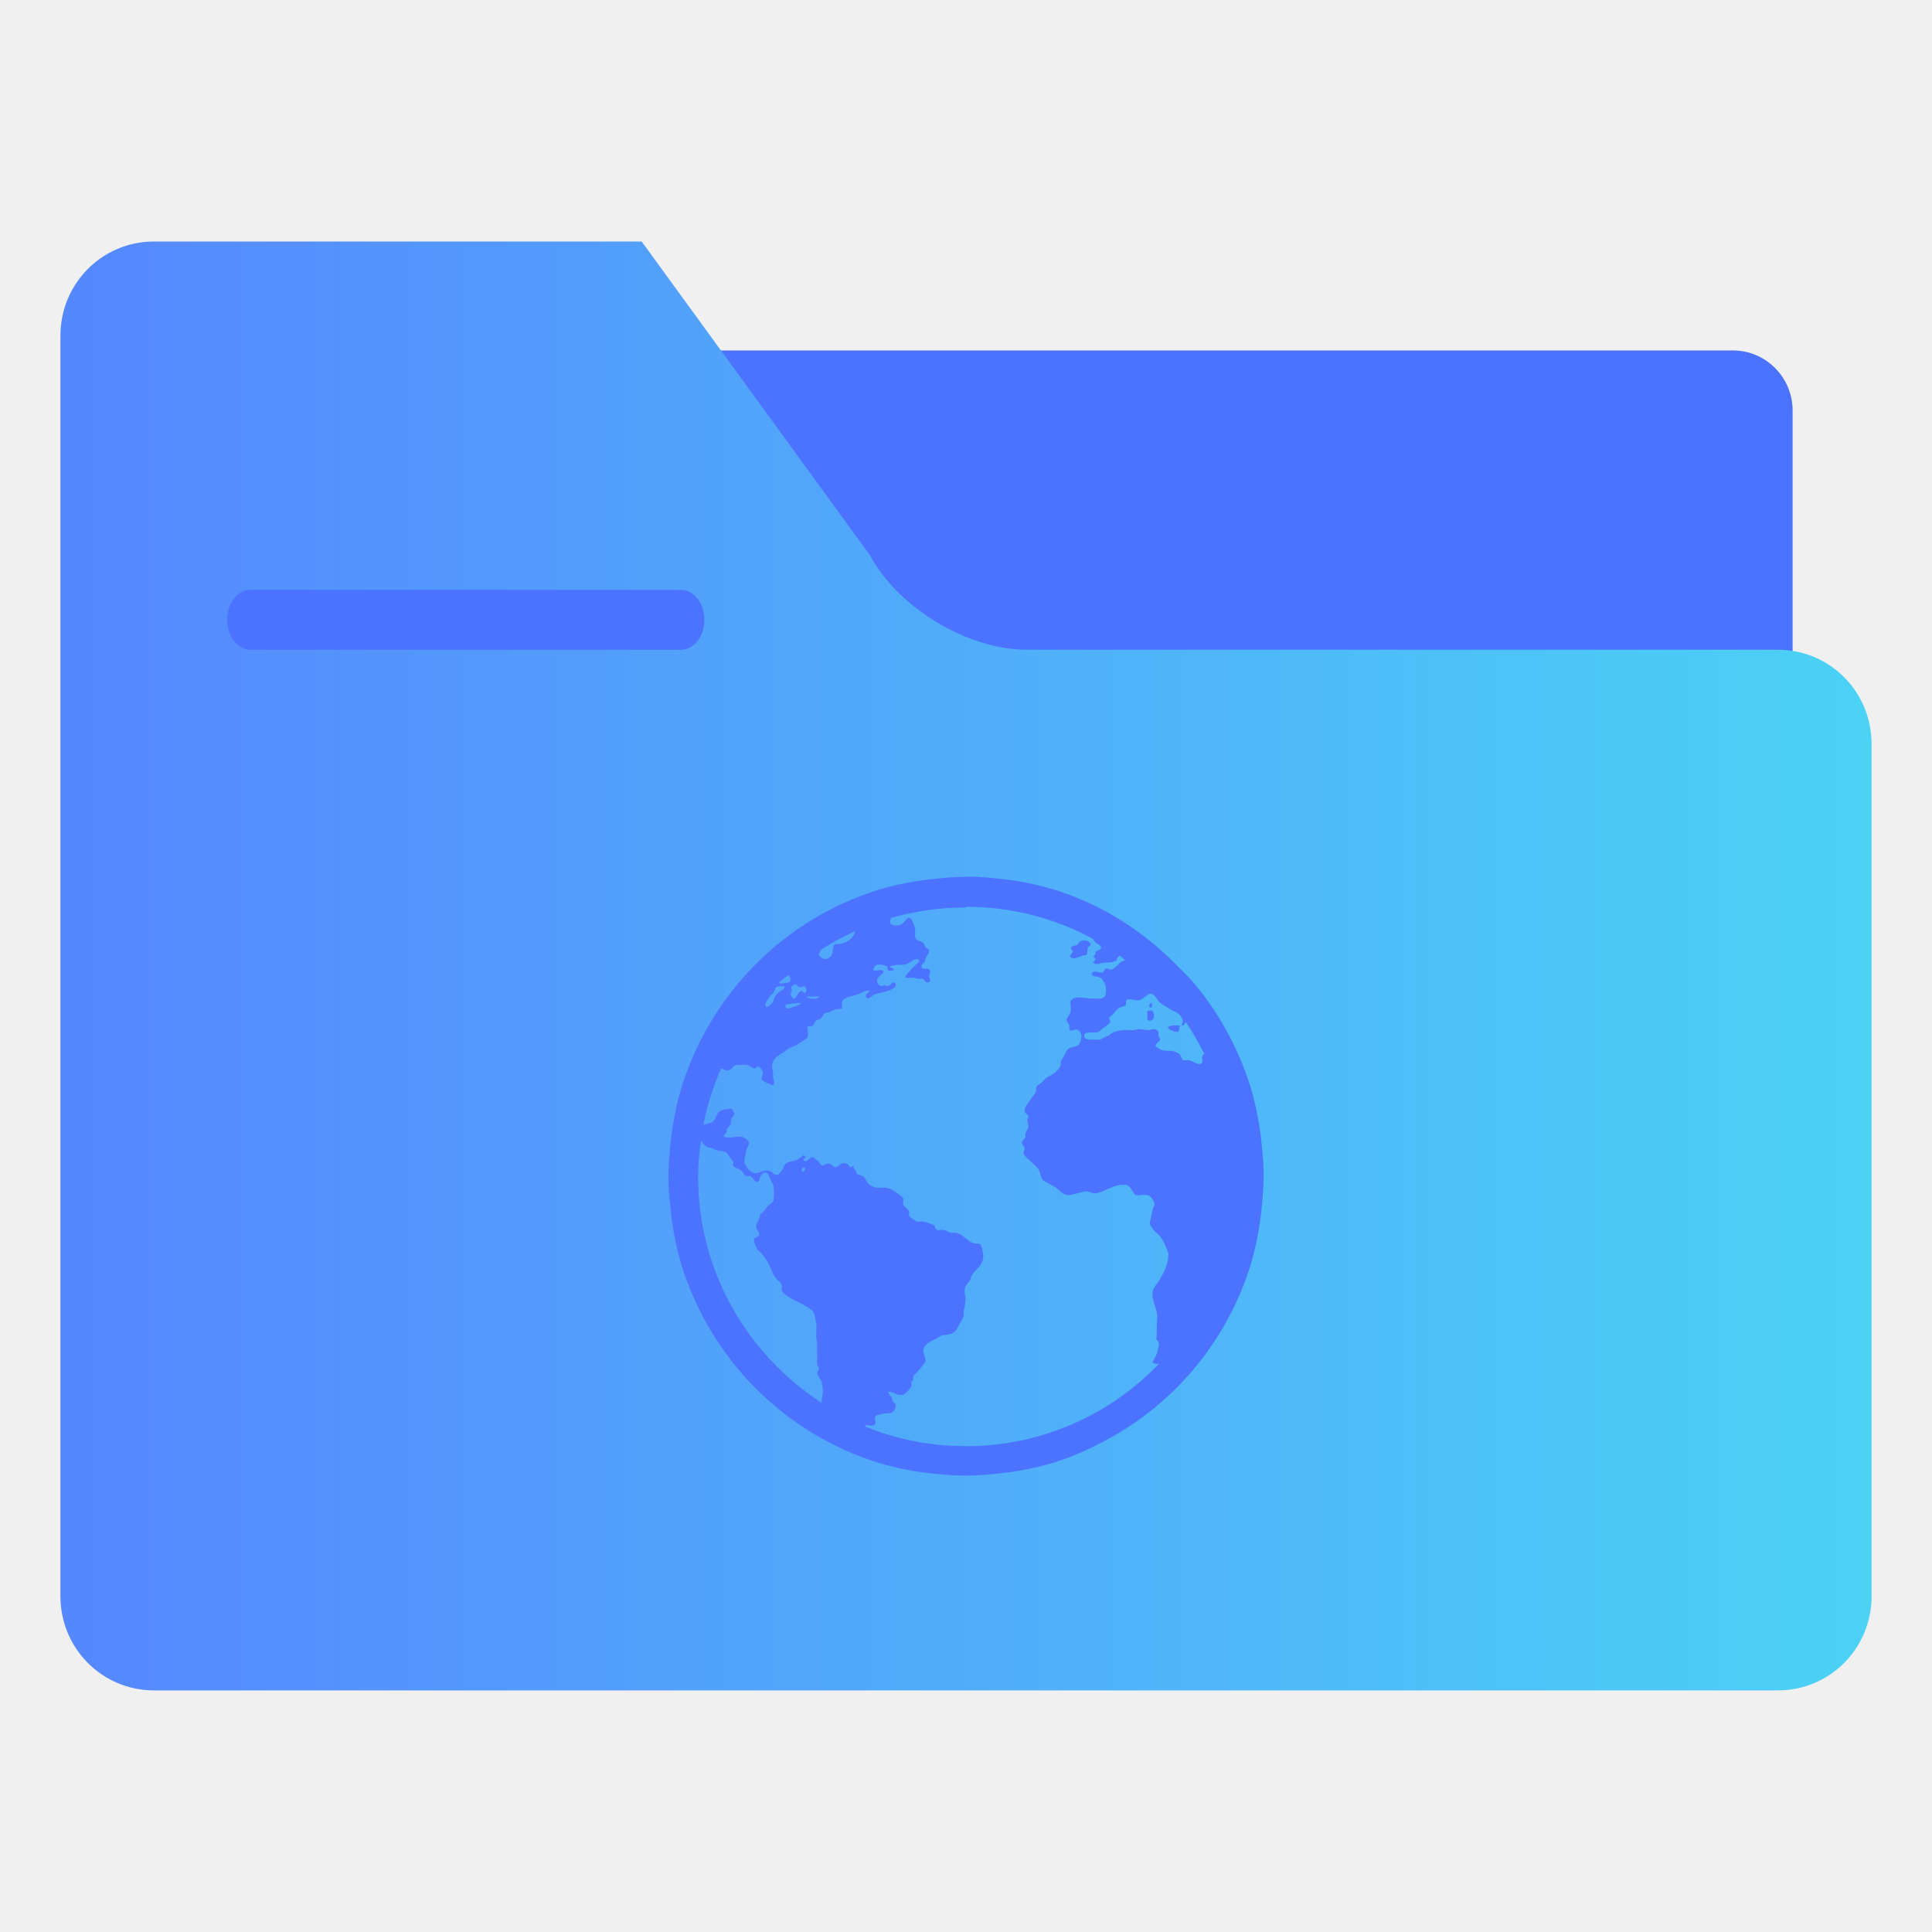
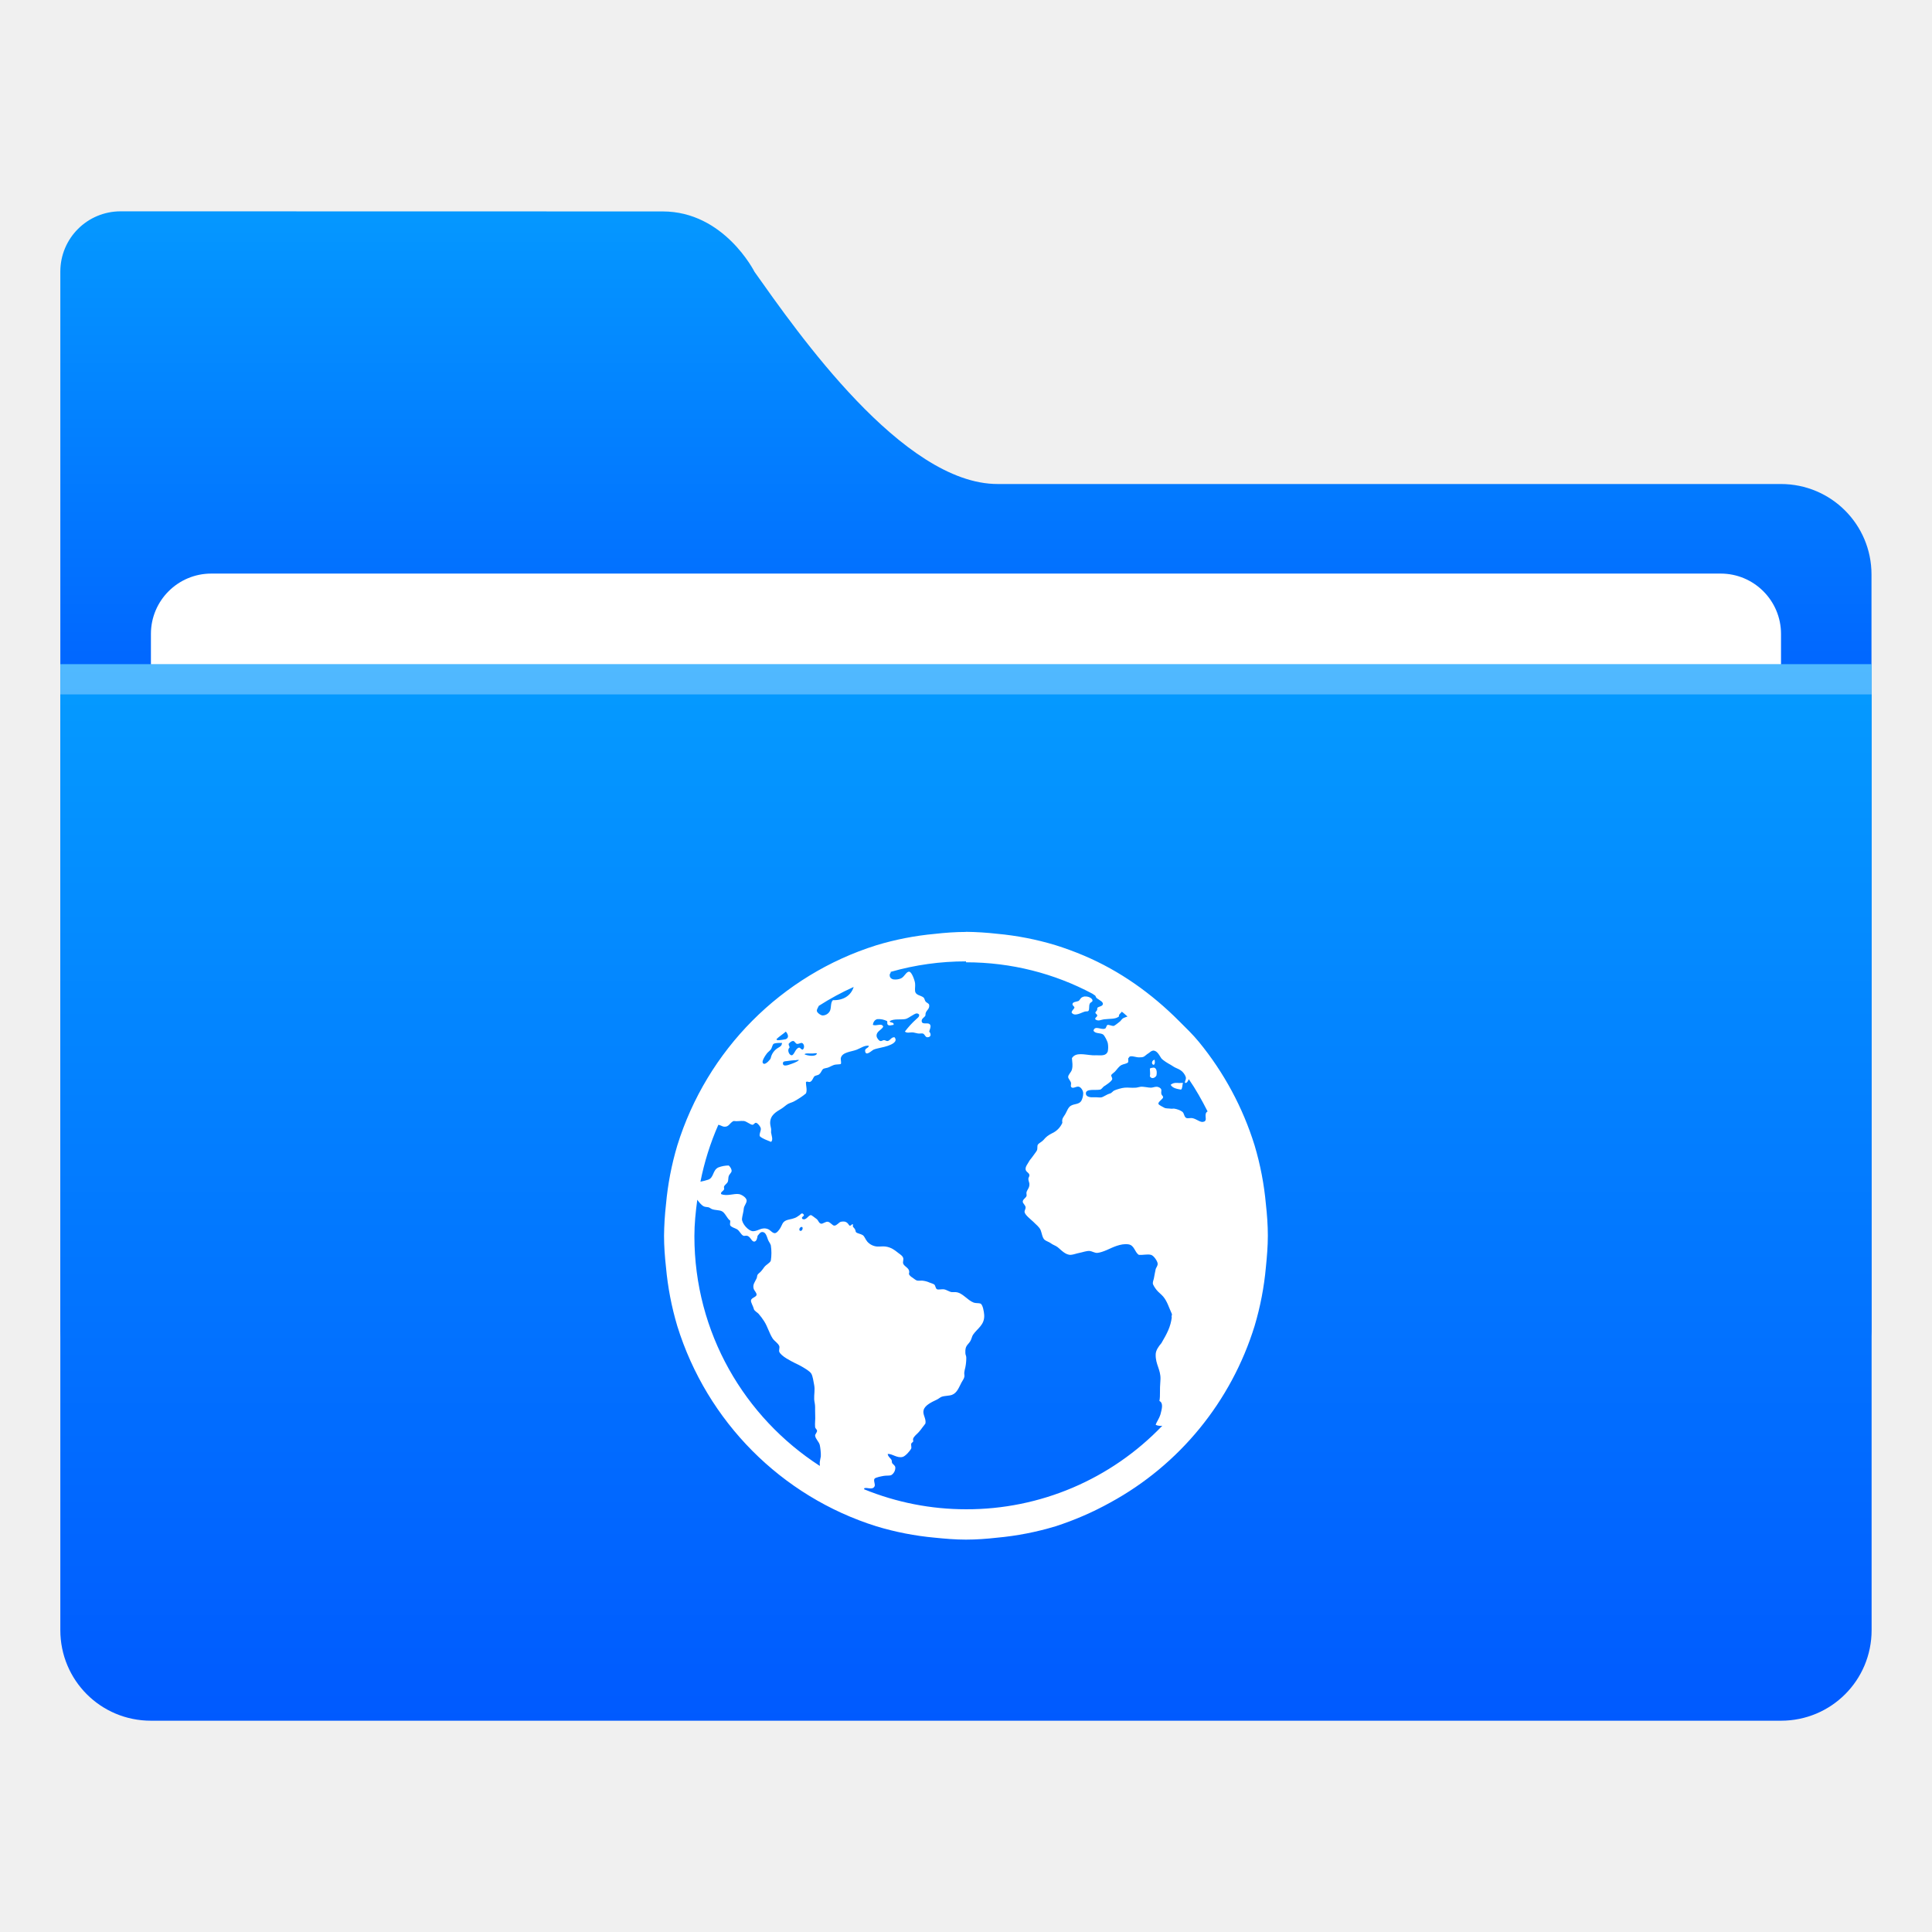
<svg xmlns="http://www.w3.org/2000/svg" width="64" height="64" version="1.1" viewBox="0 0 16.933 16.933">
  <defs>
-     <linearGradient id="linearGradient938" x1="-23.256" x2="-7.173" y1="16.496" y2="16.496" gradientUnits="userSpaceOnUse">
-       <stop stop-color="#5587ff" offset="0" />
-       <stop stop-color="#4bd2f5" offset="1" />
+     <linearGradient id="linearGradient1011" x1="3.969" x2="3.969" y1="-12.171" y2="-6.879" gradientTransform="matrix(1 0 0 .99894 1.0583 14.153)" gradientUnits="userSpaceOnUse">
+       <stop stop-color="#059bff" offset="0" />
+       <stop stop-color="#005aff" offset="1" />
+     </linearGradient>
+     <linearGradient id="linearGradient921" x1="7.937" x2="7.937" y1="1.058" y2="-8.202" gradientTransform="translate(1.0583,14.42)" gradientUnits="userSpaceOnUse">
+       <stop stop-color="#005aff" offset="0" />
+       <stop stop-color="#059bff" offset="1" />
    </linearGradient>
  </defs>
  <g fill="#5e4aa6" stroke-width=".265">
    <circle cx="-330.35" cy="-328.38" r="0" />
    <circle cx="-312.11" cy="-326.25" r="0" />
    <circle cx="-306.02" cy="-333.07" r="0" />
    <circle cx="-308.84" cy="-326.01" r="0" />
    <circle cx="-328.8" cy="-330.45" r="0" />
  </g>
-   <g transform="matrix(.98705 0 0 .99334 .11011 .056365)">
-     <g transform="translate(-28.772,-5.8835)">
-       <g transform="translate(52.452,-2.1464)" fill-rule="evenodd">
-         <rect x="-18.961" y="11.065" width="11.087" height="8.168" ry=".531" fill="#4b73ff" style="paint-order:stroke fill markers" />
-         <path d="m-22.424 10.104c-0.461 0-0.831 0.371-0.831 0.831v11.122c0 0.461 0.371 0.831 0.831 0.831h14.42c0.461 0 0.831-0.371 0.831-0.831v-7.521c-3.35e-4 -0.23-0.093-0.437-0.243-0.587-0.15-0.15-0.358-0.243-0.589-0.243h-6.671c-0.523 0-1.142-0.371-1.389-0.831l-2.029-2.771z" fill="url(#linearGradient938)" style="paint-order:stroke fill markers" />
-       </g>
-       <rect x="30.677" y="11.031" width="4.238" height=".529" rx=".209" ry=".265" fill="#4b73ff" stroke-width=".918" style="paint-order:fill markers stroke" />
-     </g>
-     <path d="m8.466 7.68c-0.091 0-0.183 0.007-0.272 0.017a2.59 2.59 0 0 0-0.512 0.099 2.654 2.654 0 0 0-1.742 1.742 2.59 2.59 0 0 0-0.099 0.512 2.65 2.65 0 0 0-0.017 0.272c0 0.091 0.007 0.183 0.017 0.272a2.59 2.59 0 0 0 0.099 0.512 2.654 2.654 0 0 0 1.742 1.742 2.59 2.59 0 0 0 0.512 0.099c0.089 9e-3 0.181 0.016 0.272 0.016s0.183-0.007 0.272-0.017a2.59 2.59 0 0 0 0.512-0.099 2.699 2.699 0 0 0 0.479-0.207 2.638 2.638 0 0 0 1.264-1.536 2.59 2.59 0 0 0 0.099-0.512c0.009-0.089 0.017-0.181 0.017-0.272 0-0.091-0.007-0.184-0.017-0.272a2.59 2.59 0 0 0-0.099-0.512 2.661 2.661 0 0 0-0.487-0.9c-0.054-0.065-0.114-0.122-0.174-0.182-0.239-0.239-0.518-0.436-0.834-0.57a2.738 2.738 0 0 0-0.248-0.091 2.59 2.59 0 0 0-0.512-0.099 2.725 2.725 0 0 0-0.272-0.017zm0 0.264c0.4 0 0.776 0.098 1.107 0.272 0.009 0.005 0.016 0.012 0.025 0.017 0.007 0.009 5e-3 0.018 0.017 0.025 0.009 0.005 0.017 0.012 0.025 0.017 0.014 0.008 0.028 0.02 0.025 0.033-0.003 0.02-0.036 0.019-0.049 0.033 0.002 0.028-0.009 0.022-0.017 0.041 0.004 0.012 0.015 0.011 0.017 0.025-0.003 0.015-0.022 0.017-0.017 0.033 0.026 0.02 0.05 0.003 0.074 0 0.054-0.007 0.099 8.188e-4 0.132-0.025-0.003-0.021 0.016-0.026 0.025-0.041 0.018 0.012 0.033 0.029 0.05 0.041-0.01 0.004-0.032 0.011-0.041 0.017-0.013 0.009-0.017 0.023-0.033 0.033-0.011 0.007-0.038 0.033-0.05 0.033-0.014 0-0.04-0.012-0.05-0.009-0.014 0.004-0.009 0.027-0.025 0.033-0.032 0.012-0.088-0.031-0.099 0.017 0.013 0.027 0.058 0.018 0.082 0.033 0.015 0.009 0.038 0.058 0.042 0.074a0.194 0.194 0 0 1 0 0.075c-0.015 0.038-0.055 0.034-0.099 0.033-0.012 0-0.022 8.19e-4 -0.033 0-0.074-0.005-0.148-0.029-0.182 0.025 0.003 0.041 0.009 0.063 0 0.099-0.007 0.026-0.034 0.044-0.033 0.066 5.42e-4 0.012 0.022 0.034 0.025 0.05 0.002 0.009-0.004 0.025 0 0.033 0.012 0.024 0.044-0.004 0.066 0 0.021 0.003 0.041 0.034 0.041 0.058a0.151 0.151 0 0 1-0.017 0.066c-0.021 0.032-0.06 0.024-0.091 0.041-0.025 0.014-0.035 0.049-0.05 0.074-0.016 0.027-0.031 0.036-0.025 0.074a0.178 0.178 0 0 1-0.091 0.091 0.261 0.261 0 0 0-0.041 0.025 0.209 0.209 0 0 0-0.033 0.033c-0.017 0.018-0.04 0.027-0.05 0.041-0.007 0.011-8.19e-4 0.035-0.008 0.05-0.011 0.02-0.028 0.037-0.041 0.058-0.006 0.01-0.018 0.021-0.025 0.033-0.015 0.028-0.036 0.05-0.033 0.075 0.003 0.024 0.032 0.029 0.033 0.049 0.002 0.012-0.009 0.021-0.009 0.033 7.8e-4 0.018 0.007 0.027 0.009 0.041 0.003 0.036-0.018 0.05-0.025 0.075-0.003 0.011 0.003 0.024 0 0.033-0.006 0.018-0.033 0.029-0.033 0.05-5.42e-4 0.015 0.023 0.029 0.025 0.05 8.19e-4 0.014-0.011 0.028-0.009 0.041 5e-3 0.026 0.054 0.062 0.074 0.082 0.027 0.027 0.054 0.045 0.066 0.075 0.01 0.024 0.014 0.064 0.033 0.082 0.014 0.013 0.04 0.019 0.058 0.033 0.017 0.013 0.04 0.019 0.058 0.033 0.029 0.023 0.069 0.07 0.115 0.066 0.024-0.002 0.047-0.012 0.074-0.017 0.028-0.005 0.062-0.019 0.091-0.016 0.022 0.003 0.043 0.018 0.066 0.017 0.024-0.002 0.055-0.013 0.082-0.025 0.048-0.021 0.121-0.06 0.19-0.05 0.053 0.008 0.054 0.067 0.091 0.091 0.042 0.003 0.074-0.008 0.107 0 0.025 0.007 0.056 0.054 0.058 0.074 0.003 0.021-0.014 0.037-0.017 0.05-0.007 0.028-0.012 0.065-0.016 0.082-0.004 0.014-0.009 0.027-0.009 0.041 0 0.012 0.02 0.041 0.033 0.058 0.016 0.02 0.039 0.036 0.058 0.058 0.035 0.04 0.05 0.095 0.074 0.149 0.006 0.013-0.006 0.016 0 0.033-0.011 0.081-0.038 0.134-0.091 0.223-0.025 0.029-0.05 0.063-0.05 0.099-0.002 0.086 0.045 0.131 0.042 0.215-0.009 0.112 2.6e-4 0.13-0.009 0.19 0.038 0.019 0.019 0.076 0.009 0.116-0.016 0.047-0.032 0.059-0.042 0.091a0.106 0.106 0 0 0 0.058 0.008 2.376 2.376 0 0 1-1.718 0.727 2.374 2.374 0 0 1-0.892-0.173c-7.91e-4 -5.21e-4 7.99e-4 -0.008 0-0.009 0.025-0.011 0.073 0.019 0.091-0.016 9e-3 -0.017-0.012-0.049 0-0.066 0.009-0.012 0.065-0.022 0.082-0.025 0.026-0.004 0.052 8.19e-4 0.066-0.008a0.075 0.075 0 0 0 0.033-0.066c-0.002-0.014-0.014-0.021-0.025-0.033-0.009-0.011-0.003-0.024-0.009-0.033-0.011-0.017-0.028-0.025-0.033-0.05 0.035-0.007 0.082 0.039 0.132 0.025 0.024-0.007 0.063-0.052 0.074-0.074 0.003-0.007-0.004-0.033 0-0.041 0.004-0.009 0.015-0.012 0.016-0.017 0.003-0.013-0.003-0.017 0-0.025 0.009-0.025 0.035-0.04 0.05-0.058 0.011-0.013 0.023-0.027 0.033-0.041 0.011-0.015 0.017-0.02 0.025-0.033 0.007-0.044-0.027-0.077-0.016-0.116 0.011-0.043 0.074-0.071 0.115-0.091 0.015-0.007 0.029-0.02 0.042-0.025 0.029-0.01 0.064-0.007 0.091-0.017 0.045-0.016 0.061-0.066 0.083-0.107 0.011-0.019 0.023-0.036 0.025-0.05 0.003-0.012-0.003-0.027 0-0.041 0.003-0.014 0.004-0.025 0.009-0.041a0.42 0.42 0 0 0 0.008-0.083c0-0.019-0.008-0.024-0.008-0.041-0.003-0.062 0.018-0.065 0.041-0.099 0.012-0.017 0.017-0.046 0.025-0.058 0.039-0.058 0.104-0.086 0.099-0.173-0.002-0.029-0.012-0.09-0.033-0.099-0.012-0.005-0.04-0.002-0.058-0.008-0.057-0.021-0.098-0.086-0.157-0.091-0.012-5.2e-4 -0.019 5.42e-4 -0.033 0-0.023-5.2e-4 -0.048-0.022-0.074-0.025-0.016-0.002-0.048 0.005-0.058 0-0.015-0.007-0.013-0.033-0.025-0.041-0.01-0.007-0.026-0.011-0.041-0.017a0.197 0.197 0 0 0-0.066-0.016c-0.009-5.41e-4 -0.032 0.002-0.041 0-0.015-0.003-0.027-0.016-0.041-0.025-0.017-0.011-0.026-0.018-0.033-0.033 0.016-0.052-0.039-0.061-0.05-0.091-5e-3 -0.014 5e-3 -0.037 0-0.05-0.006-0.018-0.021-0.026-0.041-0.041-0.034-0.027-0.066-0.052-0.116-0.058-0.022-0.003-0.048 0.002-0.074 0a0.129 0.129 0 0 1-0.083-0.041c-0.02-0.024-0.024-0.047-0.041-0.058-0.017-0.011-0.046-0.014-0.058-0.025-5e-3 -0.005-0.003-0.014-0.009-0.025-0.009-0.017-0.027-0.02-0.016-0.041-0.019-0.009-0.012 0.012-0.033 0.009-0.018-0.026-0.032-0.041-0.074-0.033-0.019 0.004-0.035 0.033-0.058 0.033-0.018 5.42e-4 -0.033-0.03-0.058-0.033-0.018-0.003-0.045 0.02-0.058 0.017-0.021-0.003-0.023-0.029-0.041-0.041-0.014-0.009-0.042-0.034-0.049-0.033-0.024 5.42e-4 -0.041 0.051-0.074 0.033-0.016-0.021 0.028-0.022 0.009-0.041-0.015-0.014-0.022 7.8e-4 -0.033 0.009-0.013 9e-3 -0.026 0.02-0.042 0.025-0.033 0.013-0.057 0.011-0.082 0.025-0.024 0.013-0.027 0.033-0.041 0.058-0.011 0.02-0.033 0.049-0.05 0.05-0.02 0.002-0.04-0.025-0.058-0.033-0.056-0.024-0.087 0.016-0.132 0.017-0.042 5.2e-4 -0.101-0.067-0.099-0.107 0.002-0.025 0.013-0.061 0.016-0.091 0.003-0.024 0.024-0.044 0.025-0.066 5.33e-4 -0.029-0.047-0.054-0.066-0.058-0.045-0.008-0.106 0.02-0.157 0-0.009-0.016 0.019-0.025 0.025-0.041 0.003-0.009-0.003-0.015 0-0.025 0.006-0.015 0.026-0.025 0.033-0.041 5e-3 -0.012 0.003-0.034 0.008-0.05 0.007-0.017 0.023-0.029 0.025-0.041 0.002-0.016-0.012-0.039-0.025-0.049a0.257 0.257 0 0 0-0.091 0.016c-0.052 0.024-0.038 0.091-0.091 0.108-0.018 0.006-0.046 0.013-0.066 0.016a2.354 2.354 0 0 1 0.157-0.495c0.018 0.003 0.034 0.015 0.05 0.017 0.044 0.003 0.046-0.03 0.082-0.05 0.038 0.005 0.057-0.003 0.091 0 0.023 0.003 0.056 0.032 0.074 0.033 0.015 5.32e-4 0.018-0.019 0.033-0.017 0.015 0.003 0.039 0.033 0.041 0.05 0.003 0.022-0.015 0.042-0.009 0.066 0.023 0.023 0.067 0.036 0.099 0.05 0.021-0.017 0.003-0.058 0-0.083-5.24e-4 -0.011 0.002-0.023 0-0.033-0.003-0.017-0.008-0.035-0.008-0.05 0-0.069 0.053-0.097 0.099-0.124 0.02-0.012 0.04-0.033 0.058-0.041 0.024-0.012 0.038-0.013 0.058-0.025 0.037-0.021 0.071-0.043 0.099-0.066 0.013-0.031-0.002-0.068 0-0.099 0.013-0.008 0.019 0.002 0.033 0 0.022-0.005 0.029-0.037 0.041-0.05 0.007-0.007 0.033-0.009 0.041-0.016 0.022-0.017 0.022-0.042 0.041-0.05 0.007-0.003 0.022-0.005 0.033-0.008 0.015-0.004 0.035-0.017 0.058-0.025 0.015-0.005 0.052-0.003 0.058-0.008 0.007-0.007-0.002-0.039 0-0.05 0.011-0.054 0.092-0.056 0.14-0.074 0.034-0.013 0.07-0.04 0.107-0.033-0.007 0.026-0.039 0.019-0.033 0.05 0.008 0.044 0.059-0.011 0.074-0.017 0.029-0.012 0.085-0.019 0.124-0.033 0.034-0.012 0.09-0.035 0.058-0.074-0.026-0.002-0.035 0.024-0.058 0.033-0.016 0.002-0.02-0.007-0.033-0.008-0.013-5.404e-4 -0.02 0.011-0.033 0.008-0.013-0.002-0.031-0.026-0.033-0.041-5e-3 -0.04 0.041-0.053 0.058-0.083-0.011-0.036-0.06-0.002-0.091-0.016 0.003-0.022 0.016-0.045 0.041-0.05a0.163 0.163 0 0 1 0.082 0.017c0.007 0.006-0.003 0.023 0.008 0.033 0.013 0.011 0.033 0.002 0.05 0 0.006-0.027-0.038-0.015-0.033-0.033 0.033-0.021 0.092-0.011 0.132-0.017 0.023-0.003 0.045-0.022 0.066-0.033 0.019-0.011 0.038-0.026 0.058-0.008 0.006 0.02-0.014 0.031-0.025 0.041-0.037 0.033-0.07 0.07-0.099 0.108 0.018 0.017 0.044 0.005 0.074 0.008 0.012 0.002 0.029 0.007 0.041 0.009 0.015 0.002 0.03-0.002 0.041 0 0.02 0.005 0.021 0.033 0.041 0.033 0.033 0 0.035-0.027 0.016-0.05 0.006-0.022 0.017-0.042 0.009-0.058-0.015-0.03-0.071 0.005-0.074-0.033-0.002-0.024 0.025-0.031 0.033-0.05-0.003-0.046 0.038-0.049 0.033-0.091-0.003-0.017-0.021-0.017-0.033-0.033-0.006-0.009-0.009-0.027-0.016-0.033-0.025-0.021-0.071-0.018-0.074-0.058-0.002-0.024 0.003-0.04 0-0.066-0.003-0.024-0.028-0.094-0.049-0.099-0.027-0.006-0.042 0.043-0.074 0.058a0.13 0.13 0 0 1-0.066 0.009c-0.012-0.002-0.032-0.011-0.033-0.033-0.002-0.013 0.003-0.017 0.008-0.025 0.002-0.002-0.002-0.007 0-0.008a2.397 2.397 0 0 1 0.661-0.091zm-0.983 0.215c-0.023 0.075-0.091 0.118-0.182 0.115-0.022 0.021-0.013 0.062-0.025 0.091a0.073 0.073 0 0 1-0.066 0.041c-0.018-0.002-0.05-0.025-0.05-0.041 0-0.014 0.013-0.029 0.017-0.041a2.358 2.358 0 0 1 0.305-0.165zm2.023 0.082a0.072 0.072 0 0 0-0.025 0.008c-0.018 0.011-0.019 0.028-0.033 0.033-0.02 0.007-0.047 0.007-0.05 0.025-0.003 0.015 0.017 0.02 0.017 0.033-0.007 0.018-0.021 0.02-0.025 0.041 0.025 0.04 0.085 5.331e-4 0.116-0.008 0.013-0.004 0.026 0.002 0.033-0.008 0.008-0.013 0.002-0.04 0.009-0.058 0.007-0.02 0.027-0.015 0.025-0.033-0.002-0.018-0.036-0.036-0.066-0.033zm-2.618 0.305c0.018 0.021 0.033 0.052 0 0.066-5e-3 0.002-0.063 0.011-0.074 0.009-0.003-5.24e-4 -5e-3 -0.006-0.008-0.009 0.025-0.025 0.056-0.042 0.082-0.066zm0.066 0.083c0.012 5.331e-4 0.02 0.024 0.033 0.025 0.013 0.002 0.034-0.011 0.042-0.008 0.02 0.005 0.027 0.043 0.008 0.058-0.016 0.002-0.021-0.019-0.033-0.017-0.033 0.006-0.042 0.068-0.066 0.066-0.023-0.003-0.04-0.049-0.017-0.066 5.24e-4 -0.014-0.009-0.019-0.008-0.033 0.007-0.009 0.022-0.026 0.041-0.025zm-0.107 0.016c0.007 0 0.006-0.002 0.008 0-0.003 0.026-0.013 0.029-0.033 0.041a0.135 0.135 0 0 0-0.066 0.091c-0.003 0.013-0.041 0.053-0.058 0.05-0.038-0.008 0.016-0.08 0.025-0.091 0.01-0.012 0.022-0.02 0.033-0.033 0.011-0.013 0.014-0.042 0.025-0.05 0.012-0.008 0.046-0.009 0.066-0.008zm3.254 0.066c0.038-0.003 0.057 0.043 0.074 0.066 0.015 0.019 0.059 0.045 0.083 0.058 0.013 0.007 0.026 0.018 0.042 0.025 0.016 0.006 0.039 0.016 0.058 0.033 0.018 0.017 0.033 0.042 0.033 0.058 5.42e-4 0.016-0.011 0.027-0.008 0.041 0.017 0.003 0.025-0.014 0.033-0.033 0.062 0.089 0.115 0.184 0.165 0.281a0.031 0.031 0 0 0-0.017 0.025c-5e-3 0.027 0.016 0.061-0.025 0.066-0.026 0.003-0.056-0.025-0.091-0.033-0.014-0.003-0.038 0.003-0.05 0-0.026-0.009-0.018-0.042-0.041-0.058a0.185 0.185 0 0 0-0.066-0.025c-0.013-0.002-0.02 0.002-0.033 0-0.016-0.003-0.044 0-0.058-0.009-0.013-0.008-0.046-0.022-0.05-0.033-5e-3 -0.018 0.04-0.043 0.041-0.058 8.19e-4 -0.012-0.014-0.016-0.016-0.033-0.002-0.011 0.003-0.026 0-0.033-0.003-0.013-0.022-0.024-0.041-0.025-0.017 0-0.034 0.008-0.049 0.008-0.021 5.25e-4 -0.065-0.011-0.091-0.008-0.016 0.002-0.026 0.007-0.041 0.008-0.042 0.003-0.066-0.003-0.099 0-0.024 0.002-0.069 0.015-0.091 0.025-0.011 0.005-0.018 0.017-0.033 0.025-0.007 0.003-0.016 0.004-0.025 0.009-0.013 0.006-0.037 0.021-0.05 0.025-0.018 0.005-0.04-0.002-0.074 0-0.025 0.002-0.066-0.003-0.066-0.033-5.2e-4 -0.045 0.082-0.025 0.124-0.033 0.016-0.003 0.022-0.022 0.041-0.033 9e-3 -0.005 0.016-0.011 0.025-0.017 0.015-0.01 0.039-0.03 0.041-0.041 0.002-0.011-0.01-0.025-0.009-0.033 0.002-0.01 0.02-0.02 0.033-0.033 0.02-0.02 0.033-0.045 0.058-0.058 0.017-0.009 0.05-0.011 0.058-0.025 0.002-0.015-5.42e-4 -0.019 0-0.033 0.011-0.009 0.007-0.015 0.017-0.016 0.026-0.006 0.052 0.01 0.082 0.008 0.013-5.24e-4 0.027 8.19e-4 0.041-0.008 0.012-0.008 0.022-0.019 0.033-0.025 0.013-0.007 0.026-0.024 0.041-0.025zm-3.031 0.025c0.007-8.19e-4 0.017 7.95e-4 0.025 0 0.011-5.33e-4 0.021 0 0.033 0s0.028-0.005 0.033 0c-0.008 0.032-0.082 0.02-0.108 0.008 7.91e-4 -0.006 0.01-0.007 0.017-0.008zm-0.091 0.058c0.008 0 0.016-0.003 0.025 0-0.022 0.019-0.053 0.029-0.091 0.041-0.018 0.006-0.046 0.012-0.05-0.008-0.003-0.025 0.017-0.022 0.033-0.025 0.021-0.003 0.058-0.008 0.083-0.008zm3.13 0c-0.016 0.005-0.024 0.037 0 0.041 0.011-0.007 0.011-0.021 0.008-0.041-0.007-0.006-0.003-0.002-0.008 0zm-0.009 0.066c-0.007 0.003-0.016-5.32e-4 -0.025 0.008 5.43e-4 0.027 5e-3 0.042 0 0.066 0.015 0.03 0.05 0.012 0.058-0.008 0.009-0.05-0.01-0.072-0.033-0.066zm0.207 0.132a0.071 0.071 0 0 0-0.05 0.016c0.018 0.029 0.051 0.034 0.091 0.041 0.014-0.011 0.01-0.04 0.017-0.058-0.017 0-0.029 0.002-0.05 0h-0.008zm-4.195 1.015c0.017 0.022 0.035 0.047 0.058 0.058 0.012 0.006 0.026 0.005 0.041 0.008 0.012 0.003 0.021 0.013 0.033 0.017 0.025 0.009 0.062 0.007 0.082 0.017 0.031 0.013 0.048 0.067 0.074 0.082 0.002 0.015-5e-3 0.03 0 0.041 0.012 0.017 0.038 0.022 0.058 0.033 0.025 0.014 0.035 0.047 0.058 0.058 0.008 0.003 0.021-0.003 0.033 0 0.032 0.009 0.039 0.058 0.066 0.05 0.018-0.005 0.022-0.033 0.025-0.05 0.012-0.013 0.022-0.033 0.041-0.033 0.03-5.2e-4 0.039 0.037 0.05 0.066 0.006 0.016 0.02 0.032 0.025 0.05a0.433 0.433 0 0 1 0 0.132c-0.007 0.022-0.04 0.034-0.058 0.058-0.009 0.012-0.018 0.025-0.025 0.033-0.012 0.015-0.024 0.02-0.033 0.033-5e-3 0.007-0.004 0.023-0.009 0.033-0.014 0.031-0.037 0.054-0.025 0.091 5e-3 0.015 0.025 0.032 0.025 0.05 0 0.021-0.046 0.026-0.049 0.049-0.003 0.017 0.02 0.052 0.025 0.074 0.003 0.017 0.031 0.03 0.041 0.042 0.017 0.019 0.034 0.042 0.05 0.066 0.03 0.047 0.044 0.103 0.074 0.149 0.016 0.024 0.048 0.041 0.058 0.066 5e-3 0.012-5e-3 0.038 0 0.05 0.017 0.039 0.101 0.08 0.14 0.099 0.018 0.009 0.033 0.015 0.05 0.025 0.026 0.015 0.078 0.044 0.091 0.066 0.012 0.02 0.019 0.067 0.025 0.099 0.007 0.042-0.002 0.078 0 0.124 0.002 0.025 0.008 0.041 0.008 0.066 0 0.009 5.33e-4 0.024 0 0.033-5.24e-4 0.03 0.003 0.061 0 0.091a0.344 0.344 0 0 0 0 0.049c0.002 0.015 0.016 0.02 0.017 0.033 8.19e-4 0.014-0.018 0.03-0.017 0.042 0.003 0.03 0.035 0.055 0.041 0.082 5e-3 0.022 0.011 0.073 0.009 0.099-0.003 0.014-0.007 0.034-0.009 0.05-0.002 0.012 0.002 0.022 0 0.033-0.658-0.423-1.098-1.157-1.098-1.998 0-0.108 0.011-0.21 0.025-0.314zm0.908 0.24c0.023-0.011 0.019 0.03 0 0.033-0.018 0.003-0.017-0.025 0-0.033z" color="#000000" fill="#4b73ff" stroke-width=".264" />
+   <g transform="translate(-.5293 -.39686)">
+     <path d="m1.587 2.249c-0.293 0-0.529 0.236-0.529 0.529v9.261c0 0.293 0.236 0.529 0.529 0.529h14.816c0.293 0 0.529-0.236 0.529-0.529v-6.607c0-0.22-0.089-0.418-0.232-0.561s-0.342-0.232-0.562-0.232h-6.865c-0.832 0-1.756-1.331-2.131-1.86 0 0-0.265-0.529-0.804-0.529z" fill="url(#linearGradient1011)" />
+     <rect x="1.852" y="5.424" width="14.287" height="9.619" ry=".529" fill="#fff" />
+     <path d="m1.058 6.218v8.466c0 0.44 0.354 0.794 0.794 0.794h14.287c0.44 0 0.794-0.354 0.794-0.794v-8.466z" fill="url(#linearGradient921)" />
+     <rect x="1.058" y="6.218" width="15.875" height=".265" fill="#fff" opacity=".3" />
  </g>
+   <path d="m8.466 8.168c-0.092 0-0.184 0.007-0.273 0.017a2.593 2.609 0 0 0-0.513 0.1 2.658 2.675 0 0 0-1.744 1.755 2.593 2.609 0 0 0-0.099 0.516 2.654 2.671 0 0 0-0.017 0.275c0 0.092 0.007 0.185 0.017 0.275a2.593 2.609 0 0 0 0.099 0.516 2.658 2.675 0 0 0 1.744 1.755 2.593 2.609 0 0 0 0.513 0.1c0.089 9e-3 0.181 0.017 0.273 0.017 0.092 0 0.184-0.007 0.273-0.017a2.593 2.609 0 0 0 0.513-0.1 2.703 2.72 0 0 0 0.479-0.208 2.641 2.658 0 0 0 1.265-1.548 2.593 2.609 0 0 0 0.099-0.516c0.009-0.09 0.017-0.182 0.017-0.275 0-0.092-0.007-0.185-0.017-0.275a2.593 2.609 0 0 0-0.099-0.516 2.664 2.681 0 0 0-0.488-0.907c-0.054-0.066-0.114-0.123-0.174-0.183-0.239-0.24-0.518-0.44-0.835-0.574a2.742 2.759 0 0 0-0.248-0.091 2.593 2.609 0 0 0-0.513-0.1 2.729 2.746 0 0 0-0.273-0.017zm0 0.266c0.4 0 0.777 0.099 1.108 0.275 0.009 0.005 0.016 0.012 0.025 0.017 0.007 0.009 0.005 0.018 0.017 0.025 0.009 0.005 0.017 0.012 0.025 0.017 0.014 0.008 0.028 0.02 0.025 0.033-0.003 0.02-0.036 0.019-0.049 0.033 0.002 0.028-0.01 0.023-0.017 0.042 0.004 0.012 0.015 0.011 0.017 0.025-0.003 0.015-0.022 0.017-0.017 0.033 0.026 0.02 0.05 0.003 0.075 0 0.054-0.007 0.099 8.251e-4 0.132-0.025-0.003-0.021 0.016-0.027 0.025-0.042 0.018 0.012 0.033 0.029 0.05 0.042-0.01 0.004-0.032 0.011-0.041 0.017-0.013 0.009-0.017 0.023-0.033 0.033-0.011 0.007-0.038 0.033-0.05 0.033-0.014 0-0.04-0.012-0.05-0.009-0.014 0.004-0.009 0.028-0.025 0.033-0.032 0.012-0.088-0.031-0.099 0.017 0.013 0.028 0.058 0.018 0.083 0.033 0.015 0.01 0.038 0.059 0.042 0.075a0.194 0.195 0 0 1 0 0.075c-0.015 0.039-0.055 0.034-0.099 0.033-0.012 0-0.022 8.252e-4 -0.033 0-0.075-0.005-0.148-0.029-0.182 0.025 0.003 0.041 0.009 0.064 0 0.1-0.007 0.026-0.034 0.044-0.033 0.067 5.427e-4 0.012 0.022 0.034 0.025 0.05 0.002 0.009-0.004 0.026 0 0.033 0.012 0.024 0.044-0.004 0.066 0 0.021 0.003 0.041 0.035 0.041 0.058a0.151 0.152 0 0 1-0.017 0.067c-0.021 0.032-0.061 0.024-0.091 0.042-0.025 0.014-0.035 0.05-0.05 0.075-0.016 0.027-0.031 0.036-0.025 0.075a0.179 0.18 0 0 1-0.091 0.092 0.261 0.263 0 0 0-0.041 0.025 0.21 0.211 0 0 0-0.033 0.033c-0.017 0.019-0.041 0.027-0.05 0.042-0.007 0.011-8.206e-4 0.035-0.008 0.05-0.011 0.02-0.028 0.038-0.041 0.058-0.006 0.01-0.018 0.021-0.025 0.033-0.015 0.028-0.036 0.05-0.033 0.075 0.003 0.024 0.032 0.029 0.033 0.05 0.002 0.012-0.009 0.021-0.009 0.033 7.811e-4 0.019 0.007 0.027 0.009 0.042 0.003 0.036-0.018 0.05-0.025 0.075-0.003 0.011 0.003 0.024 0 0.033-0.006 0.018-0.033 0.029-0.033 0.05-5.427e-4 0.015 0.023 0.029 0.025 0.05 8.196e-4 0.014-0.011 0.028-0.009 0.042 0.005 0.026 0.054 0.063 0.075 0.083 0.027 0.028 0.054 0.046 0.066 0.075 0.01 0.025 0.014 0.065 0.033 0.083 0.014 0.013 0.04 0.019 0.058 0.033 0.017 0.013 0.04 0.019 0.058 0.033 0.029 0.023 0.069 0.07 0.116 0.067 0.024-0.002 0.047-0.012 0.074-0.017 0.028-5e-3 0.062-0.019 0.091-0.017 0.022 0.003 0.043 0.018 0.066 0.017 0.024-0.002 0.055-0.013 0.083-0.025 0.048-0.021 0.121-0.06 0.19-0.05 0.053 0.008 0.054 0.068 0.091 0.092 0.042 0.003 0.074-0.008 0.107 0 0.025 0.007 0.056 0.055 0.058 0.075 0.003 0.021-0.014 0.037-0.017 0.05-0.007 0.028-0.012 0.065-0.016 0.083-0.004 0.014-0.009 0.028-0.009 0.042 0 0.012 0.02 0.042 0.033 0.058 0.016 0.02 0.039 0.036 0.058 0.058 0.035 0.041 0.05 0.096 0.075 0.15 0.006 0.013-0.006 0.016 0 0.033-0.011 0.081-0.038 0.135-0.091 0.225-0.025 0.029-0.05 0.064-0.05 0.1-0.002 0.087 0.045 0.132 0.042 0.216-0.009 0.113 2.61e-4 0.131-0.009 0.191 0.038 0.019 0.019 0.076 0.009 0.117-0.016 0.048-0.032 0.06-0.042 0.092a0.106 0.106 0 0 0 0.058 0.008 2.379 2.394 0 0 1-1.72 0.732 2.377 2.392 0 0 1-0.893-0.175c-7.922e-4 -5.24e-4 7.994e-4 -0.008 0-0.009 0.025-0.011 0.073 0.019 0.091-0.017 0.009-0.017-0.012-0.05 0-0.067 0.009-0.012 0.065-0.022 0.083-0.025 0.026-0.004 0.052 8.26e-4 0.066-0.008a0.075 0.076 0 0 0 0.033-0.067c-0.002-0.014-0.014-0.021-0.025-0.033-0.009-0.011-0.003-0.024-0.009-0.033-0.011-0.017-0.028-0.025-0.033-0.05 0.035-0.007 0.082 0.039 0.132 0.025 0.024-0.007 0.064-0.052 0.075-0.075 0.003-0.007-0.004-0.033 0-0.042 0.004-0.009 0.015-0.012 0.016-0.017 0.003-0.013-0.003-0.017 0-0.025 0.009-0.025 0.035-0.041 0.05-0.059 0.011-0.013 0.023-0.027 0.033-0.042 0.011-0.015 0.017-0.02 0.025-0.033 0.008-0.044-0.027-0.078-0.016-0.117 0.011-0.044 0.074-0.072 0.116-0.092 0.015-0.007 0.029-0.02 0.042-0.025 0.029-0.01 0.064-0.007 0.091-0.017 0.045-0.017 0.061-0.067 0.083-0.108 0.011-0.019 0.023-0.036 0.025-0.05 0.003-0.012-0.003-0.027 0-0.042 0.003-0.014 0.004-0.026 0.009-0.042a0.421 0.423 0 0 0 0.008-0.083c0-0.019-0.008-0.024-0.008-0.042-0.003-0.063 0.018-0.066 0.041-0.1 0.012-0.017 0.017-0.046 0.025-0.058 0.039-0.058 0.104-0.087 0.099-0.175-0.002-0.029-0.012-0.091-0.033-0.1-0.012-5e-3 -0.04-0.002-0.058-0.008-0.057-0.021-0.098-0.087-0.157-0.092-0.012-5.25e-4 -0.019 5.45e-4 -0.033 0-0.023-5.25e-4 -0.048-0.022-0.074-0.025-0.016-0.002-0.048 5e-3 -0.058 0-0.015-0.007-0.013-0.033-0.025-0.042-0.01-0.007-0.026-0.011-0.041-0.017a0.197 0.198 0 0 0-0.066-0.017c-0.009-5.45e-4 -0.032 0.002-0.041 0-0.015-0.003-0.027-0.016-0.041-0.025-0.017-0.011-0.026-0.018-0.033-0.033 0.016-0.052-0.039-0.061-0.05-0.091-0.005-0.014 0.005-0.037 0-0.05-0.006-0.018-0.021-0.027-0.041-0.042-0.034-0.027-0.066-0.052-0.116-0.058-0.022-0.003-0.048 0.002-0.074 0a0.129 0.13 0 0 1-0.083-0.042c-0.02-0.024-0.024-0.047-0.041-0.058-0.017-0.011-0.046-0.014-0.058-0.025-0.005-5e-3 -0.003-0.014-0.009-0.025-0.009-0.018-0.027-0.021-0.016-0.042-0.019-0.009-0.012 0.012-0.033 0.009-0.018-0.027-0.032-0.042-0.074-0.034-0.019 0.004-0.035 0.033-0.058 0.034-0.018 5.45e-4 -0.033-0.03-0.058-0.034-0.018-0.003-0.045 0.02-0.058 0.017-0.021-0.003-0.023-0.029-0.041-0.042-0.014-0.009-0.042-0.034-0.049-0.033-0.024 5.46e-4 -0.041 0.051-0.075 0.033-0.016-0.021 0.028-0.022 0.009-0.042-0.015-0.014-0.022 7.86e-4 -0.033 0.009-0.014 9e-3 -0.027 0.02-0.042 0.025-0.033 0.013-0.057 0.011-0.083 0.025-0.024 0.013-0.028 0.034-0.041 0.058-0.011 0.02-0.033 0.049-0.05 0.05-0.02 0.002-0.04-0.026-0.058-0.034-0.056-0.024-0.087 0.016-0.132 0.017-0.042 5.25e-4 -0.101-0.068-0.099-0.108 0.002-0.025 0.014-0.061 0.016-0.092 0.003-0.024 0.024-0.044 0.025-0.067 5.336e-4 -0.029-0.047-0.055-0.066-0.058-0.045-0.008-0.106 0.021-0.157 0-0.01-0.017 0.019-0.026 0.025-0.042 0.003-0.009-0.003-0.015 0-0.025 0.006-0.015 0.026-0.025 0.033-0.042 0.005-0.012 0.003-0.035 0.008-0.05 0.007-0.017 0.023-0.029 0.025-0.042 0.002-0.017-0.012-0.039-0.025-0.05a0.258 0.259 0 0 0-0.091 0.017c-0.052 0.024-0.038 0.092-0.091 0.108-0.018 0.006-0.046 0.013-0.066 0.017a2.357 2.373 0 0 1 0.157-0.499c0.018 0.003 0.034 0.015 0.05 0.017 0.044 0.003 0.046-0.031 0.083-0.05 0.038 0.005 0.057-0.003 0.091 0 0.023 0.003 0.056 0.032 0.074 0.033 0.015 5.361e-4 0.018-0.019 0.033-0.017 0.015 0.003 0.039 0.033 0.041 0.05 0.003 0.022-0.015 0.043-0.009 0.067 0.023 0.023 0.067 0.036 0.099 0.05 0.021-0.017 0.003-0.058 0-0.083-5.245e-4 -0.011 0.002-0.023 0-0.033-0.003-0.017-0.008-0.035-0.008-0.05 0-0.069 0.053-0.097 0.099-0.125 0.02-0.012 0.041-0.033 0.058-0.042 0.024-0.012 0.038-0.013 0.058-0.025 0.037-0.021 0.071-0.043 0.099-0.067 0.013-0.031-0.002-0.069 0-0.1 0.013-0.008 0.019 0.002 0.033 0 0.022-0.005 0.029-0.037 0.041-0.05 0.008-0.007 0.033-0.009 0.041-0.017 0.022-0.017 0.022-0.042 0.041-0.05 0.007-0.003 0.022-0.005 0.033-0.008 0.015-0.004 0.035-0.017 0.058-0.025 0.015-0.005 0.052-0.003 0.058-0.008 0.007-0.007-0.002-0.039 0-0.05 0.011-0.055 0.092-0.056 0.14-0.075 0.034-0.013 0.07-0.041 0.107-0.034-0.008 0.026-0.039 0.019-0.033 0.05 0.008 0.044 0.059-0.011 0.075-0.017 0.029-0.012 0.085-0.019 0.124-0.033 0.034-0.012 0.09-0.036 0.058-0.075-0.027-0.002-0.035 0.024-0.058 0.033-0.016 0.002-0.02-0.007-0.033-0.008-0.013-5.445e-4 -0.02 0.011-0.033 0.008-0.013-0.002-0.031-0.026-0.033-0.042-0.005-0.041 0.041-0.053 0.058-0.083-0.011-0.037-0.06-0.002-0.091-0.017 0.003-0.022 0.016-0.046 0.041-0.05a0.164 0.165 0 0 1 0.083 0.017c0.007 0.006-0.003 0.023 0.008 0.033 0.013 0.011 0.033 0.002 0.05 0 0.006-0.028-0.038-0.015-0.033-0.033 0.033-0.021 0.092-0.011 0.132-0.017 0.023-0.003 0.045-0.022 0.066-0.033 0.019-0.011 0.038-0.027 0.058-0.008 0.006 0.02-0.014 0.031-0.025 0.042-0.037 0.033-0.07 0.07-0.099 0.108 0.018 0.017 0.044 0.005 0.074 0.008 0.012 0.002 0.029 0.007 0.041 0.009 0.015 0.002 0.03-0.002 0.041 0 0.02 0.005 0.021 0.033 0.041 0.033 0.033 0 0.035-0.028 0.016-0.05 0.006-0.023 0.017-0.042 0.009-0.058-0.015-0.03-0.071 0.005-0.075-0.033-0.002-0.024 0.025-0.032 0.033-0.05-0.003-0.046 0.038-0.049 0.033-0.091-0.003-0.017-0.021-0.017-0.033-0.033-0.006-0.009-0.009-0.027-0.016-0.033-0.025-0.021-0.071-0.018-0.075-0.059-0.002-0.024 0.003-0.04 0-0.067-0.003-0.025-0.028-0.095-0.049-0.1-0.027-0.006-0.042 0.043-0.074 0.058a0.13 0.131 0 0 1-0.066 0.009c-0.012-0.002-0.032-0.011-0.033-0.033-0.002-0.013 0.003-0.017 0.008-0.025 0.002-0.002-0.002-0.007 0-0.008a2.4 2.415 0 0 1 0.661-0.092zm-0.984 0.216c-0.023 0.076-0.091 0.119-0.182 0.116-0.022 0.021-0.013 0.062-0.025 0.092a0.073 0.073 0 0 1-0.066 0.042c-0.018-0.002-0.05-0.025-0.05-0.042 0-0.014 0.013-0.03 0.017-0.042a2.361 2.376 0 0 1 0.306-0.166zm2.026 0.083a0.072 0.073 0 0 0-0.025 0.008c-0.018 0.011-0.019 0.028-0.033 0.033-0.02 0.007-0.047 0.007-0.05 0.025-0.003 0.015 0.017 0.02 0.017 0.033-0.008 0.018-0.021 0.02-0.025 0.042 0.025 0.04 0.085 5.373e-4 0.116-0.008 0.013-0.004 0.026 0.002 0.033-0.008 0.008-0.013 0.002-0.04 0.009-0.058 0.007-0.02 0.027-0.015 0.025-0.033-0.002-0.018-0.036-0.036-0.066-0.033zm-2.621 0.308c0.018 0.021 0.033 0.053 0 0.067-0.005 0.002-0.063 0.011-0.074 0.009-0.003-5.281e-4 -0.005-0.006-0.008-0.009 0.025-0.025 0.056-0.043 0.083-0.067zm0.066 0.083c0.012 5.373e-4 0.02 0.024 0.033 0.025 0.013 0.002 0.034-0.011 0.042-0.008 0.02 0.005 0.027 0.043 0.008 0.058-0.016 0.002-0.021-0.019-0.033-0.017-0.033 0.006-0.042 0.069-0.066 0.067-0.023-0.003-0.04-0.05-0.017-0.067 5.255e-4 -0.014-0.009-0.019-0.008-0.033 0.008-0.009 0.022-0.026 0.041-0.025zm-0.107 0.017c0.007 0 0.006-0.002 0.008 0-0.003 0.026-0.013 0.03-0.033 0.042a0.135 0.136 0 0 0-0.066 0.091c-0.003 0.013-0.041 0.053-0.058 0.05-0.038-0.008 0.016-0.08 0.025-0.092 0.01-0.012 0.022-0.02 0.033-0.033 0.011-0.013 0.014-0.042 0.025-0.05 0.012-0.008 0.046-0.009 0.066-0.008zm3.258 0.067c0.038-0.003 0.057 0.043 0.074 0.067 0.015 0.019 0.059 0.045 0.083 0.058 0.013 0.007 0.026 0.018 0.042 0.025 0.016 0.007 0.039 0.016 0.058 0.033 0.018 0.017 0.033 0.043 0.033 0.058 5.43e-4 0.016-0.011 0.027-0.008 0.042 0.017 0.003 0.025-0.014 0.033-0.033 0.062 0.089 0.115 0.185 0.165 0.283a0.031 0.031 0 0 0-0.017 0.025c-5e-3 0.027 0.016 0.062-0.025 0.067-0.026 0.003-0.056-0.026-0.091-0.033-0.014-0.003-0.038 0.003-0.05 0-0.026-0.009-0.018-0.042-0.041-0.058a0.185 0.186 0 0 0-0.066-0.025c-0.013-0.002-0.02 0.002-0.033 0-0.016-0.003-0.044 0-0.058-0.009-0.013-0.008-0.046-0.022-0.05-0.033-5e-3 -0.018 0.041-0.043 0.041-0.058 8.2e-4 -0.012-0.014-0.016-0.016-0.034-0.002-0.011 0.003-0.026 0-0.033-0.003-0.013-0.022-0.025-0.042-0.025-0.017 0-0.034 0.008-0.049 0.008-0.021 5.29e-4 -0.065-0.011-0.091-0.008-0.016 0.002-0.026 0.007-0.041 0.008-0.042 0.003-0.066-0.003-0.099 0-0.024 0.002-0.069 0.015-0.091 0.025-0.011 0.005-0.018 0.018-0.033 0.025-0.007 0.003-0.016 0.004-0.025 0.009-0.014 0.006-0.037 0.021-0.05 0.025-0.018 0.005-0.04-0.002-0.074 0-0.025 0.002-0.066-0.003-0.066-0.033-5.204e-4 -0.045 0.082-0.026 0.124-0.034 0.016-0.003 0.022-0.022 0.041-0.033 0.009-0.005 0.016-0.011 0.025-0.017 0.015-0.01 0.039-0.03 0.041-0.042 0.002-0.011-0.01-0.026-0.009-0.033 0.002-0.01 0.02-0.02 0.033-0.033 0.02-0.021 0.033-0.045 0.058-0.058 0.017-0.009 0.05-0.011 0.058-0.025 0.002-0.015-5.427e-4 -0.019 0-0.033 0.011-0.01 0.008-0.015 0.017-0.017 0.026-0.006 0.052 0.01 0.083 0.008 0.013-5.28e-4 0.027 8.252e-4 0.041-0.008 0.012-0.008 0.022-0.019 0.033-0.025 0.013-0.007 0.026-0.024 0.042-0.025zm-3.035 0.025c0.007-8.252e-4 0.017 8.011e-4 0.025 0 0.011-5.37e-4 0.021 0 0.033 0 0.012 0 0.028-0.005 0.033 0-0.008 0.032-0.083 0.02-0.108 0.008 7.923e-4 -0.006 0.01-0.007 0.017-0.008zm-0.091 0.058c0.008 0 0.016-0.003 0.025 0-0.022 0.019-0.053 0.029-0.091 0.042-0.018 0.006-0.046 0.012-0.05-0.008-0.003-0.025 0.017-0.023 0.033-0.025 0.021-0.003 0.058-0.008 0.083-0.008zm3.134 0c-0.016 0.005-0.024 0.037 0 0.042 0.011-0.007 0.011-0.021 0.008-0.042-0.007-0.007-0.004-0.002-0.008 0zm-0.009 0.067c-0.007 0.003-0.016-5.362e-4 -0.025 0.008 5.44e-4 0.027 5e-3 0.043 0 0.067 0.015 0.03 0.05 0.012 0.058-0.008 0.009-0.051-0.01-0.073-0.033-0.067zm0.207 0.133a0.071 0.072 0 0 0-0.05 0.017c0.018 0.029 0.051 0.035 0.091 0.042 0.014-0.011 0.01-0.04 0.017-0.059-0.017 0-0.029 0.002-0.05 0h-0.008zm-4.2 1.023c0.017 0.022 0.035 0.047 0.058 0.059 0.012 0.006 0.026 5e-3 0.041 0.008 0.012 0.003 0.021 0.013 0.033 0.017 0.025 0.009 0.062 0.007 0.083 0.017 0.031 0.013 0.048 0.068 0.075 0.083 0.002 0.015-0.005 0.03 0 0.042 0.012 0.017 0.038 0.022 0.058 0.033 0.025 0.014 0.035 0.048 0.058 0.058 0.008 0.003 0.021-0.003 0.033 0 0.032 0.009 0.039 0.058 0.066 0.05 0.018-5e-3 0.022-0.033 0.025-0.05 0.012-0.013 0.022-0.033 0.041-0.033 0.03-5.23e-4 0.039 0.037 0.05 0.067 0.006 0.017 0.02 0.032 0.025 0.05a0.434 0.437 0 0 1 0 0.133c-0.007 0.022-0.04 0.034-0.058 0.058-0.009 0.012-0.018 0.026-0.025 0.033-0.012 0.015-0.024 0.02-0.033 0.033-0.005 0.007-0.004 0.023-0.009 0.033-0.014 0.031-0.037 0.054-0.025 0.092 0.005 0.015 0.025 0.032 0.025 0.05 0 0.021-0.046 0.027-0.049 0.05-0.003 0.017 0.02 0.052 0.025 0.075 0.003 0.017 0.031 0.031 0.041 0.042 0.017 0.019 0.034 0.042 0.05 0.067 0.03 0.047 0.044 0.104 0.074 0.15 0.016 0.024 0.048 0.041 0.058 0.067 0.005 0.012-0.005 0.038 0 0.05 0.017 0.039 0.101 0.08 0.14 0.1 0.018 0.009 0.033 0.015 0.05 0.025 0.026 0.015 0.078 0.044 0.091 0.067 0.012 0.02 0.019 0.067 0.025 0.1 0.008 0.043-0.002 0.079 0 0.125 0.002 0.025 0.008 0.041 0.008 0.067 0 0.009 5.336e-4 0.025 0 0.033-5.254e-4 0.03 0.003 0.061 0 0.092a0.344 0.347 0 0 0 0 0.05c0.002 0.015 0.016 0.02 0.017 0.033 8.196e-4 0.014-0.018 0.031-0.017 0.042 0.003 0.03 0.035 0.055 0.041 0.083 0.005 0.022 0.011 0.073 0.009 0.1-0.003 0.014-0.007 0.035-0.009 0.05-0.002 0.012 0.002 0.022 0 0.033-0.659-0.426-1.099-1.166-1.099-2.014 0-0.109 0.011-0.211 0.025-0.316zm0.909 0.241c0.023-0.011 0.019 0.03 0 0.033-0.018 0.003-0.017-0.025 0-0.033z" color="#000000" fill="#ffffff" stroke-width=".265" />
</svg>
